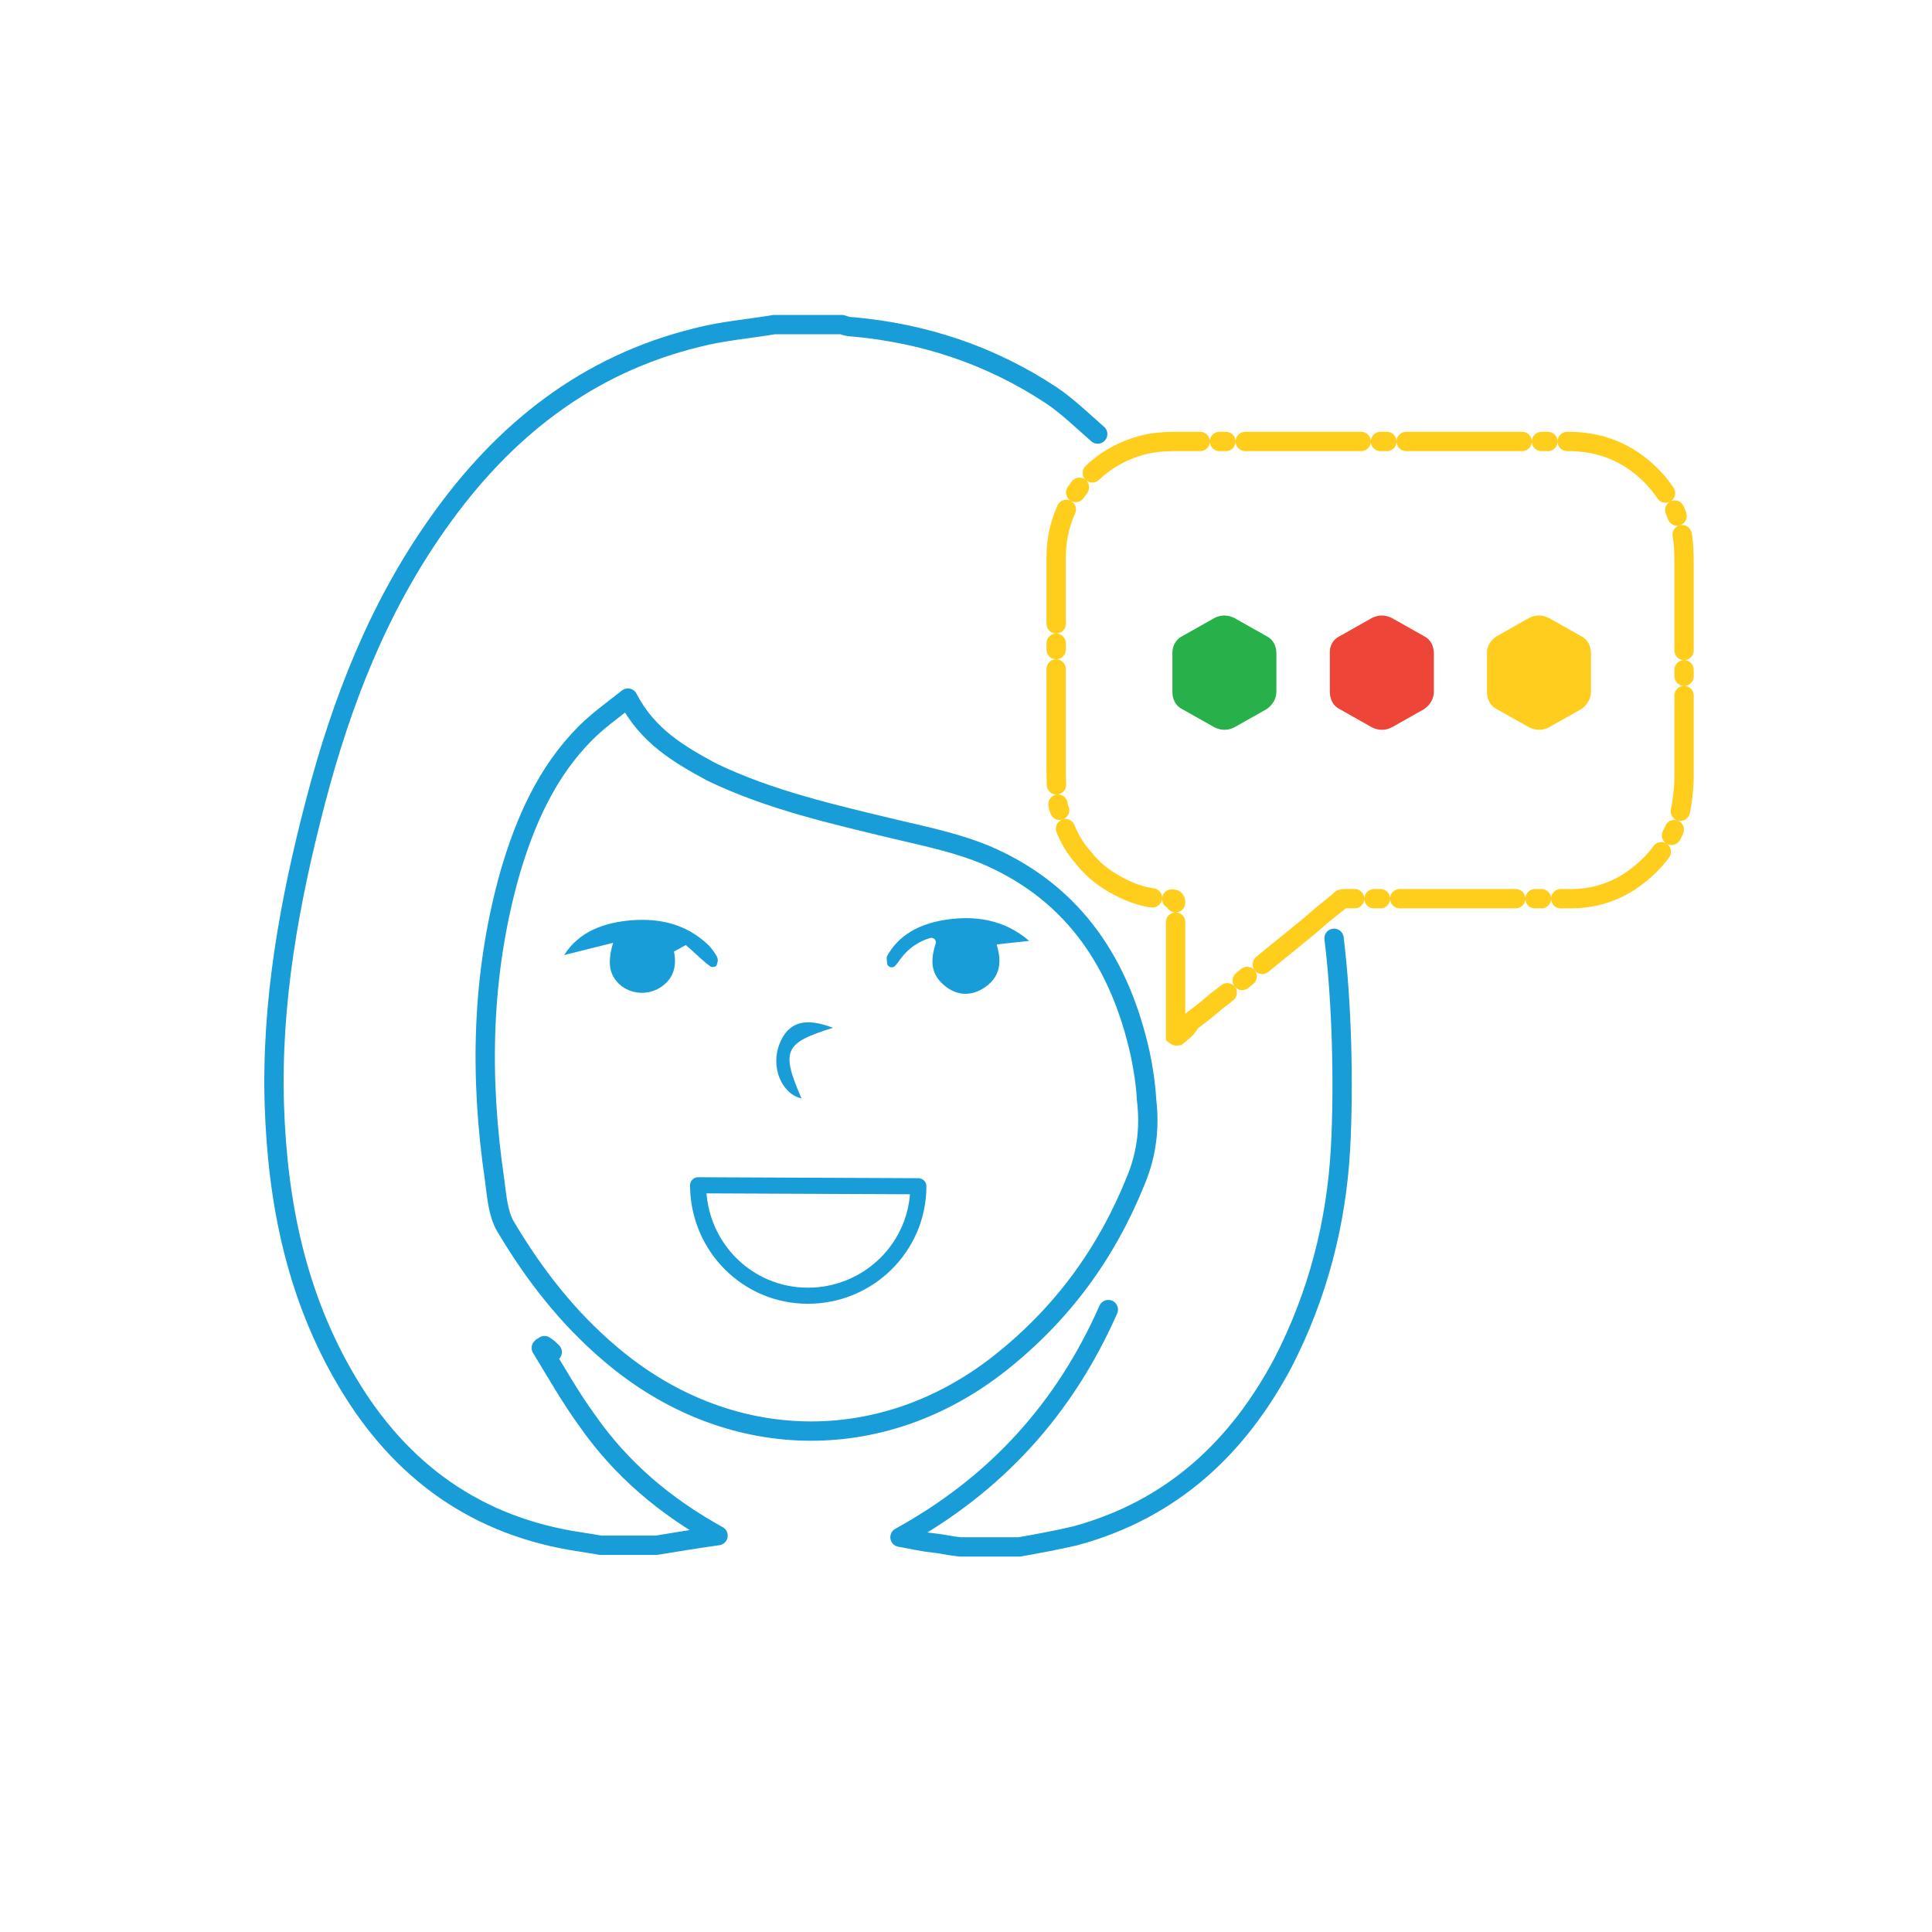
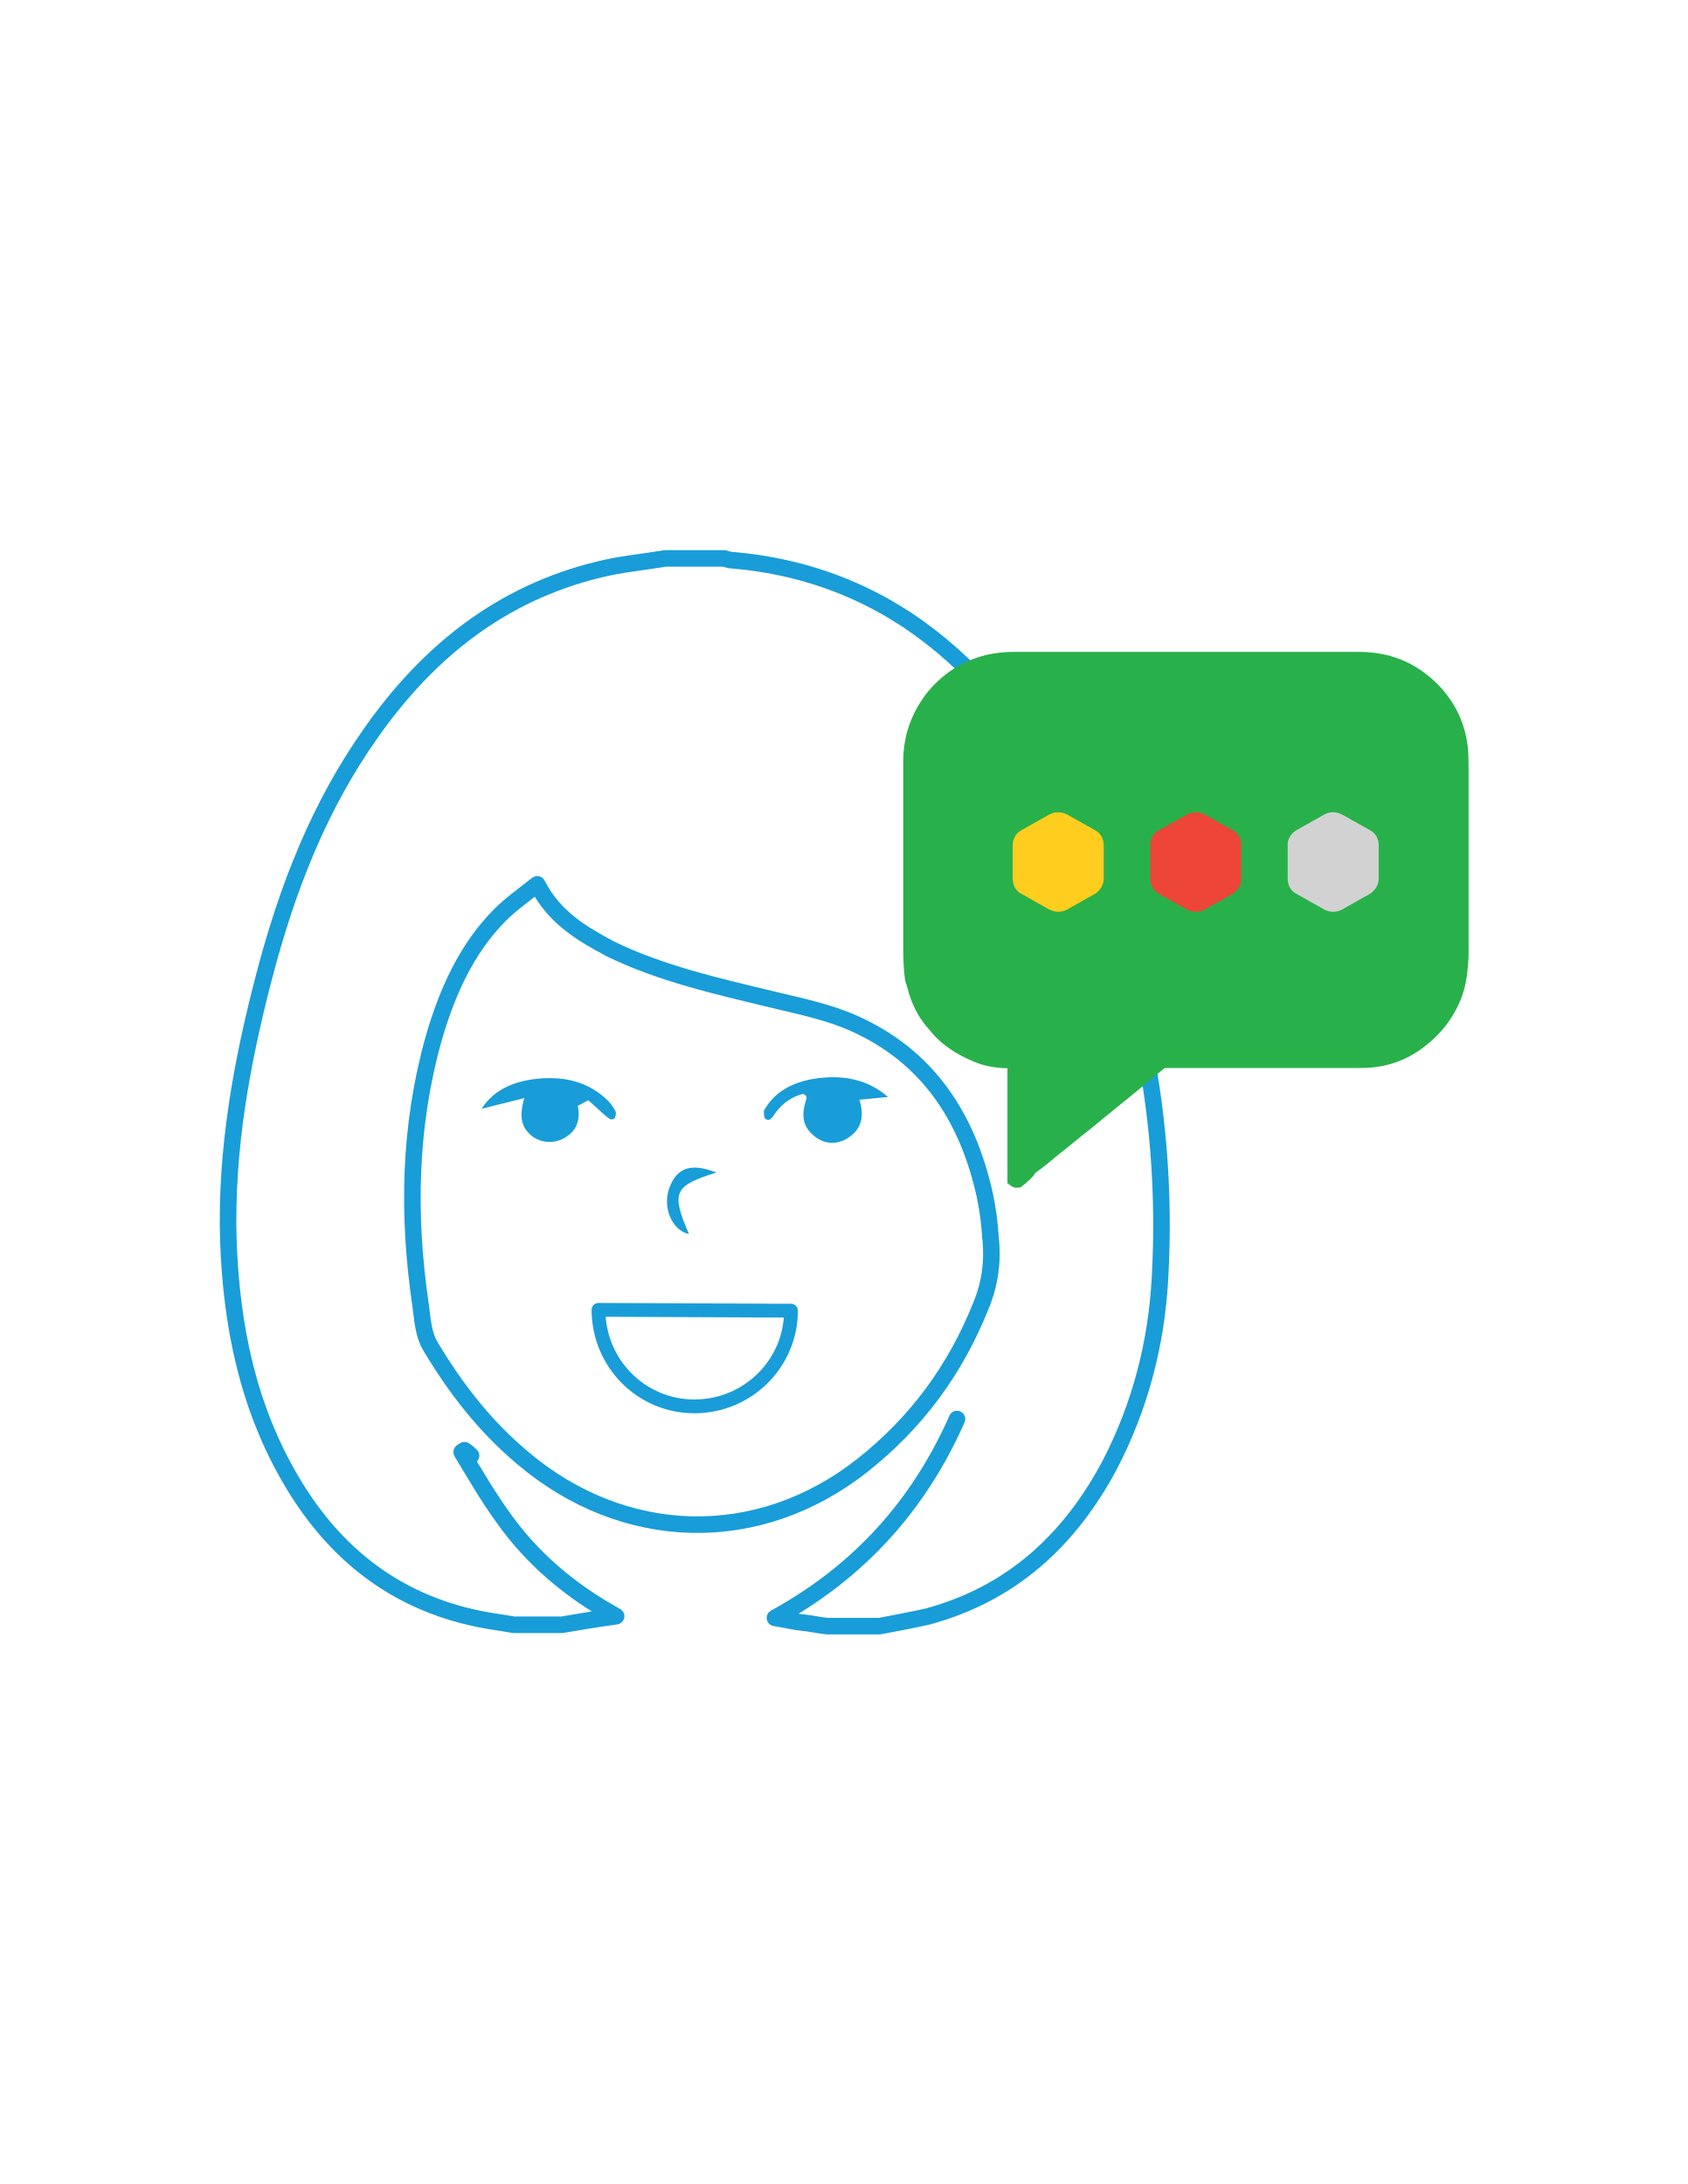
- <svg xmlns="http://www.w3.org/2000/svg" version="1.1" id="Layer_1" x="0px" y="0px" viewBox="6 102 600 600" enable-background="new 6 102 600 600" xml:space="preserve">
+ <svg xmlns="http://www.w3.org/2000/svg" version="1.1" id="Layer_1" x="0px" y="0px" viewBox="0 0 612 792" enable-background="new 0 0 612 792" xml:space="preserve">
  <g>
-     <g>
-       <path fill="none" stroke="#189DD8" stroke-width="6" stroke-linecap="round" stroke-linejoin="round" stroke-miterlimit="10" d="    M420.3,393.4c2.4,19.4,3.1,45.2,2,65.4c-1.3,23.2-7.1,45.5-17.8,66.3c-14.1,26.6-34.7,45.8-64.7,53.9c-5.7,1.3-11.4,2.4-17.2,3.4    c-6.1,0-12.5,0-18.5,0c-3-0.3-5.7-1-8.8-1.3c-3-0.3-5.7-1-9.8-1.7c30-16.5,51.2-40.1,64.7-70.7 M177.5,521.9    c-0.7-0.7-1.3-1.3-2.4-2c-0.3,0.3-0.7,0.3-1,0.7c4.7,7.7,9.1,15.5,14.5,22.9c10.4,14.8,23.9,26.3,40.4,35.4c-7.1,1-13.1,2-19.2,3    c-5.7,0-11.4,0-17.2,0c-2-0.3-4-0.7-6.1-1c-32.3-4.7-56.2-21.9-72.7-49.8c-15.8-26.6-21.6-55.6-22.6-85.9    c-1-32,4.7-63.3,12.8-94.3s19.5-60.3,38.1-86.5c20.2-28.6,46.1-49.2,80.5-57.6c7.7-2,16.2-2.7,23.9-4c7.1,0,13.8,0,20.9,0    c1,0.3,2,0.7,3.4,0.7c22.2,2,42.8,8.8,61.6,21.2c5.1,3.4,9.9,8.1,14.5,12.1 M201,318.8c-4.7,3.7-9.4,7.1-13.1,10.8    c-12.1,12.1-18.9,27.6-23.6,43.8c-8.8,31.3-9.4,63-4.7,95c0.7,5.1,1,10.4,3.4,14.5c8.8,14.8,19.2,28.3,32.7,39.7    c36,30.6,83.8,32,120.9,2.7c19.2-15.2,33-34,42.1-56.6c3.4-8.1,4.4-16.5,3.4-24.9c-0.3-5.1-1-9.8-2-14.5    c-6.1-27.6-20.2-49.5-46.8-61.3c-9.1-4-19.2-6.1-29-8.4c-19.5-4.7-39.1-9.1-57.2-17.8C216.9,336.3,207.1,330.6,201,318.8z" />
-     </g>
-     <path fill="#189DD8" d="M315.5,395.3c1.7,5.4,1.3,10.4-4.4,13.8c-4,2.4-8.4,2-12.1-1.3c-3.4-3-4.4-6.7-2.4-12.8   c0.3-1-0.7-2-1.7-1.7c-4.4,1.3-7.7,4-10.1,7.7c-0.3,0.3-0.7,1-1.3,1.3c-0.7,0.3-1.7,0-2-1c0-1-0.3-1.7,0-2.4   c3.7-6.7,10.1-9.8,17.2-11.1c9.8-1.7,19.2-0.3,26.9,6.4" />
-     <path fill="#189DD8" d="M181.2,398.6c4.7-7.4,12.5-10.1,20.9-10.8c9.1-0.7,17.2,1.3,23.9,7.7c1,1,2,2.4,2.7,3.7   c0.3,0.7,0.3,1.3,0,2c0,1-1,1.3-2,1c-0.3-0.3-1-0.7-1.3-1c-2.4-2-4.4-4-6.4-5.7c-2,1-1.7,1-3.7,2c1,4.7-0.3,8.4-3.7,10.8   c-3.7,2.7-8.8,2.7-12.5,0c-3.7-3-4.7-6.7-2.7-13.5" />
-     <path fill="none" stroke="#189DD8" stroke-width="5" stroke-linecap="round" stroke-linejoin="round" stroke-miterlimit="10" d="   M256.9,504.4c18.9,0,34.3-15.2,34.3-34l-68.4-0.3C222.9,489.2,238.1,504.4,256.9,504.4" />
-     <path fill="#189DD8" d="M264.7,421.2c-15.2,4.7-16.2,7.1-9.8,21.9c-6.1-1.3-9.8-9.8-6.7-17.2C251.6,417.8,258.3,418.8,264.7,421.2z   " />
-     <g>
-       <path fill="none" stroke="#FFCE1C" stroke-width="6" stroke-linecap="round" stroke-miterlimit="10" stroke-dasharray="36,6,2,6" d="    M371.8,423.6c-0.3,0-0.3,0.3-0.7,0c0-0.3,0-0.7,0-0.7c0-10.4,0-20.9,0-31.3c0-0.3,0-0.7,0-1.3c0-2.7,0-5.4,0-8.1c0-0.7-0.3-1-1-1    c-2,0-3.7,0-5.7-0.3c-3-0.3-6.1-1.3-9.1-2.7c-5.1-2.4-9.4-5.4-12.8-9.8c-2.7-3-4.7-6.4-6.1-10.4c-0.7-1.7-1-3.7-1.7-5.4    c-0.7-4.4-0.7-9.1-0.7-13.5c0-21.2,0-42.8,0-64c0-8.4,2.7-16.2,8.1-22.9c5.1-6.1,11.4-10.1,19.2-12.1c3-0.7,6.1-1,9.1-1    c40.7,0,81.8,0,122.6,0c10.1,0,18.5,3.4,25.6,10.4c5.7,5.7,9.1,12.5,10.1,20.5c0.3,3,0.3,5.7,0.3,8.8c0,21.6,0,42.8,0,64.3    c0,2.7-0.3,5.7-0.7,8.4c-0.7,5.1-2.7,9.8-5.7,14.1c-2.7,4-6.4,7.4-10.4,10.1c-5.7,3.7-11.8,5.4-18.5,5.4c-10.1,0-20.5,0-30.6,0    c-13.1,0-26.3,0-39.4,0c-0.7,0-1.3,0-1.7,0.7c-2.4,2-5.1,4-7.4,6.1c-2.7,2.4-5.4,4.4-8.1,6.7c-3.7,3-7.1,5.7-10.8,8.8    c-4,3-7.7,6.4-11.8,9.4c-2.7,2.4-5.7,4.7-8.4,6.7C375.1,420.9,373.5,422.2,371.8,423.6z" />
-     </g>
-     <path fill="#FFCD1E" d="M470.8,299.6l10.1-5.7c2-1,4-1,6.1,0l10.1,5.7c2,1,3,3,3,5.4v11.8c0,2-1,4-3,5.4l-10.1,5.7c-2,1-4,1-6.1,0   l-10.1-5.7c-2-1-3-3-3-5.4v-12.1C467.7,302.7,469.1,300.6,470.8,299.6z" />
-     <path fill="#ED4537" d="M422,299.6l10.1-5.7c2-1,4-1,6.1,0l10.1,5.7c2,1,3,3,3,5.4v11.8c0,2-1,4-3,5.4l-10.1,5.7c-2,1-4,1-6.1,0   l-10.1-5.7c-2-1-3-3-3-5.4v-12.1C418.9,302.7,419.9,300.6,422,299.6z" />
-     <path fill="#28B14A" d="M373.1,299.6l10.1-5.7c2-1,4-1,6.1,0l10.1,5.7c2,1,3,3,3,5.4v11.8c0,2-1,4-3,5.4l-10.1,5.7c-2,1-4,1-6.1,0   l-10.1-5.7c-2-1-3-3-3-5.4v-12.1C370.1,302.7,371.1,300.6,373.1,299.6z" />
+     <path fill="none" stroke="#189DD8" stroke-width="6" stroke-linecap="round" stroke-linejoin="round" stroke-miterlimit="10" d="   M170.8,527.9c-0.7-0.7-1.3-1.3-2.4-2c-0.3,0.3-0.7,0.3-1,0.7c4.8,7.9,9.3,15.8,14.8,23.4c10.6,15.1,24.4,26.8,41.2,36.1   c-7.2,1-13.4,2-19.6,3.1c-5.8,0-11.6,0-17.5,0c-2-0.3-4.1-0.7-6.2-1c-32.9-4.8-57.3-22.3-74.2-50.8c-16.1-27.1-22-56.7-23.1-87.6   c-1-32.6,4.8-64.6,13.1-96.2s19.9-61.5,38.9-88.2c20.6-29.2,47-50.2,82.1-58.8c7.9-2,16.5-2.8,24.4-4.1c7.2,0,14.1,0,21.3,0   c1,0.3,2,0.7,3.5,0.7c22.6,2,43.7,9,62.8,21.6c23.7,15.8,41.2,37.4,54,62.5c27.8,55.3,41.2,114,37.7,176.3   c-1.3,23.7-7.2,46.4-18.2,67.6c-14.4,27.1-35.4,46.7-66,55c-5.8,1.3-11.6,2.4-17.5,3.5c-6.2,0-12.8,0-18.9,0c-3.1-0.3-5.8-1-9-1.3   c-3.1-0.3-5.8-1-10-1.7c30.6-16.8,52.2-40.9,66-72.1 M194.8,320.7c-4.8,3.8-9.6,7.2-13.4,11c-12.3,12.3-19.3,28.2-24.1,44.7   c-9,31.9-9.6,64.3-4.8,96.9c0.7,5.2,1,10.6,3.5,14.8c9,15.1,19.6,28.9,33.4,40.5c36.7,31.2,85.5,32.6,123.3,2.8   c19.6-15.5,33.7-34.7,42.9-57.7c3.5-8.3,4.5-16.8,3.5-25.4c-0.3-5.2-1-10-2-14.8c-6.2-28.2-20.6-50.5-47.7-62.5   c-9.3-4.1-19.6-6.2-29.6-8.6c-19.9-4.8-39.9-9.3-58.3-18.2C211,338.6,201,332.8,194.8,320.7z" />
  </g>
+   <path fill="#189DD8" d="M311.6,398.8c1.7,5.5,1.3,10.6-4.5,14.1c-4.1,2.4-8.6,2-12.3-1.3c-3.5-3.1-4.5-6.8-2.4-13.1  c0.3-1-0.7-2-1.7-1.7c-4.5,1.3-7.9,4.1-10.3,7.9c-0.3,0.3-0.7,1-1.3,1.3c-0.7,0.3-1.7,0-2-1c0-1-0.3-1.7,0-2.4  c3.8-6.8,10.3-10,17.5-11.3c10-1.7,19.6-0.3,27.4,6.5" />
+   <path fill="#189DD8" d="M174.6,402.1c4.8-7.5,12.8-10.3,21.3-11c9.3-0.7,17.5,1.3,24.4,7.9c1,1,2,2.4,2.8,3.8c0.3,0.7,0.3,1.3,0,2  c0,1-1,1.3-2,1c-0.3-0.3-1-0.7-1.3-1c-2.4-2-4.5-4.1-6.5-5.8c-2,1-1.7,1-3.8,2c1,4.8-0.3,8.6-3.8,11c-3.8,2.8-9,2.8-12.8,0  c-3.8-3.1-4.8-6.8-2.8-13.8" />
+   <path fill="none" stroke="#189DD8" stroke-width="5" stroke-linecap="round" stroke-linejoin="round" stroke-miterlimit="10" d="  M251.8,510c19.3,0,35-15.5,35-34.7L217,475C217.1,494.5,232.6,510,251.8,510" />
+   <path fill="#189DD8" d="M259.8,425.2c-15.5,4.8-16.5,7.2-10,22.3c-6.2-1.3-10-10-6.8-17.5C246.4,421.7,253.2,422.7,259.8,425.2z" />
+   <g>
+     <path fill="#28B14A" stroke="#28B14A" stroke-width="6" stroke-linecap="round" stroke-miterlimit="10" d="M369,427.6   c-0.3,0-0.3,0.3-0.7,0c0-0.3,0-0.7,0-0.7c0-10.6,0-21.3,0-31.9c0-0.3,0-0.7,0-1.3c0-2.8,0-5.5,0-8.3c0-0.7-0.3-1-1-1   c-2,0-3.8,0-5.8-0.3c-3.1-0.3-6.2-1.3-9.3-2.8c-5.2-2.4-9.6-5.5-13.1-10c-2.8-3.1-4.8-6.5-6.2-10.6c-0.7-1.7-1-3.8-1.7-5.5   c-0.7-4.5-0.7-9.3-0.7-13.8c0-21.6,0-43.7,0-65.3c0-8.6,2.8-16.5,8.3-23.4c5.2-6.2,11.6-10.3,19.6-12.3c3.1-0.7,6.2-1,9.3-1   c41.5,0,83.4,0,125.1,0c10.3,0,18.9,3.5,26.1,10.6c5.8,5.8,9.3,12.8,10.3,20.9c0.3,3.1,0.3,5.8,0.3,9c0,22,0,43.7,0,65.6   c0,2.8-0.3,5.8-0.7,8.6c-0.7,5.2-2.8,10-5.8,14.4c-2.8,4.1-6.5,7.5-10.6,10.3c-5.8,3.8-12,5.5-18.9,5.5c-10.3,0-20.9,0-31.2,0   c-13.4,0-26.8,0-40.2,0c-0.7,0-1.3,0-1.7,0.7c-2.4,2-5.2,4.1-7.5,6.2c-2.8,2.4-5.5,4.5-8.3,6.8c-3.8,3.1-7.2,5.8-11,9   c-4.1,3.1-7.9,6.5-12,9.6c-2.8,2.4-5.8,4.8-8.6,6.8C372.4,424.9,370.7,426.2,369,427.6z" />
+   </g>
+   <path fill="#D2D2D2" d="M470,301.1l10.3-5.8c2-1,4.1-1,6.2,0l10.3,5.8c2,1,3.1,3.1,3.1,5.5v12c0,2-1,4.1-3.1,5.5l-10.3,5.8  c-2,1-4.1,1-6.2,0l-10.3-5.8c-2-1-3.1-3.1-3.1-5.5v-12.3C466.8,304.3,468.2,302.2,470,301.1z" />
+   <path fill="#ED4537" d="M420.2,301.1l10.3-5.8c2-1,4.1-1,6.2,0l10.3,5.8c2,1,3.1,3.1,3.1,5.5v12c0,2-1,4.1-3.1,5.5l-10.3,5.8  c-2,1-4.1,1-6.2,0l-10.3-5.8c-2-1-3.1-3.1-3.1-5.5v-12.3C417,304.3,418.1,302.2,420.2,301.1z" />
+   <path fill="#FFCD1E" d="M370.3,301.1l10.3-5.8c2-1,4.1-1,6.2,0l10.3,5.8c2,1,3.1,3.1,3.1,5.5v12c0,2-1,4.1-3.1,5.5l-10.3,5.8  c-2,1-4.1,1-6.2,0l-10.3-5.8c-2-1-3.1-3.1-3.1-5.5v-12.3C367.3,304.3,368.3,302.2,370.3,301.1z" />
</svg>
